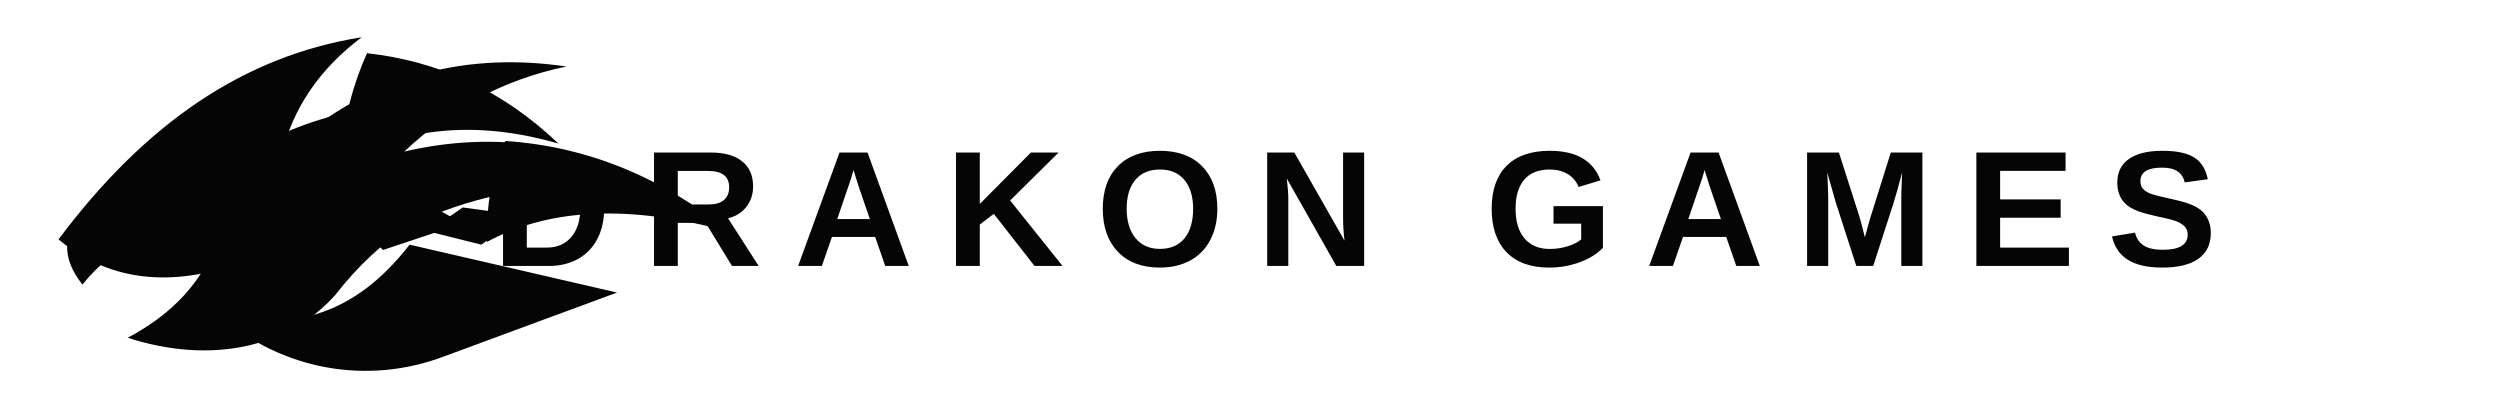
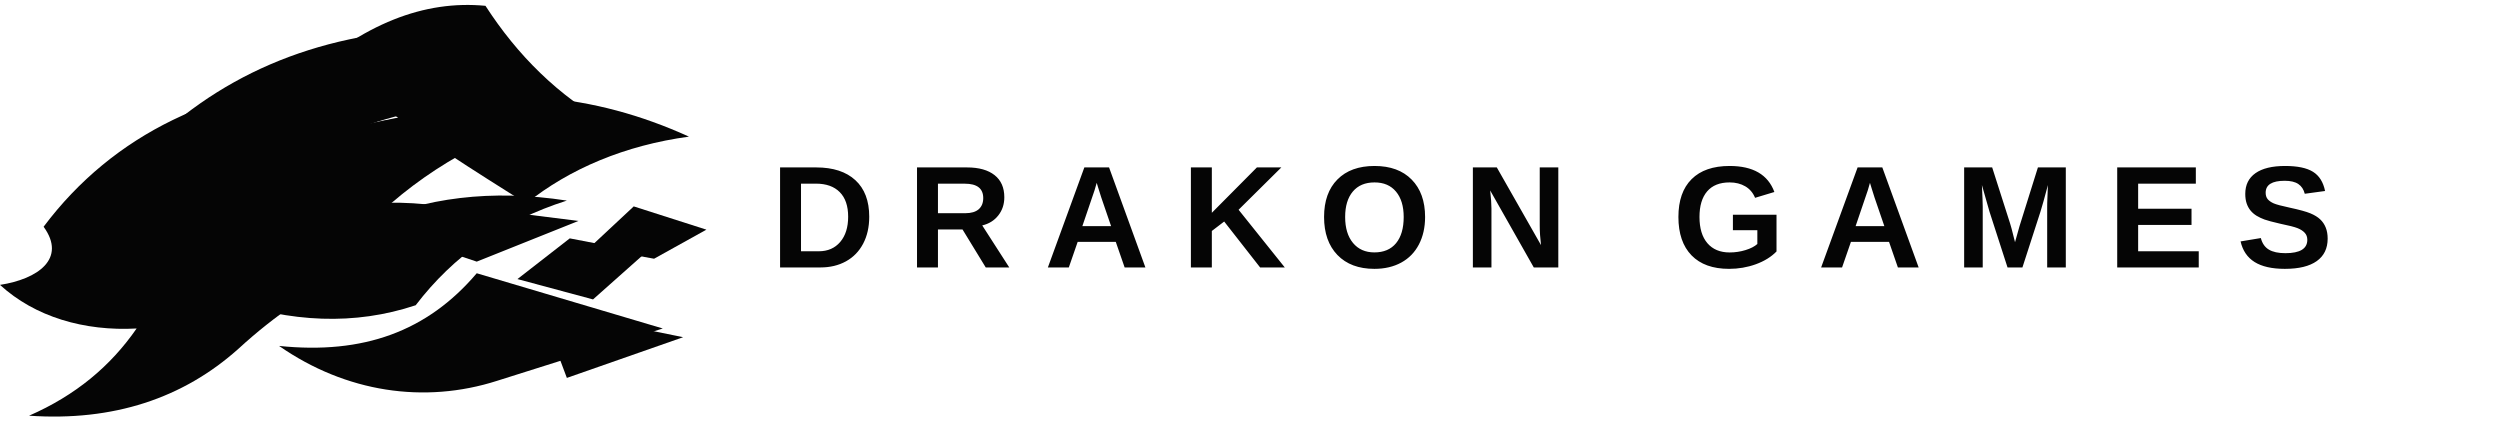
- <svg xmlns="http://www.w3.org/2000/svg" viewBox="0 0 940 150" role="img" aria-label="Drakon Games logo">
+ <svg xmlns="http://www.w3.org/2000/svg" viewBox="0 0 860 150" role="img" aria-label="Drakon Games logo">
  <defs>
    <style>
      .wordmark {
-         font-family: Bahnschrift, Eurostile, "Arial Black", Arial, sans-serif;
-         font-size: 62px;
-         font-weight: 900;
-         letter-spacing: 12px;
+         font-family: "Orbitron", "Bank Gothic", "Eurostile", Bahnschrift, Arial, sans-serif;
+         font-size: 50px;
+         font-weight: 800;
+         letter-spacing: 11px;
      }
    </style>
  </defs>
  <g fill="#050505">
-     <path d="M22 90c33-44 70-69 114-76-16 12-26 27-30 44 30-28 66-39 107-33-24 5-44 16-61 32 34-8 68-3 100 15-47-7-88 2-123 28-24 18-47 31-75 28 13-7 24-16 33-28-25 8-47 5-65-10Z" />
-     <path d="M73 72c22-20 49-31 81-33-18 10-31 24-39 43 25-13 50-18 76-14-26 7-48 21-65 43-18 20-47 26-78 16 17-9 28-21 34-37-13 1-24-5-9-18Z" />
-     <path d="M138 20c27 3 51 14 72 34-31-9-58-6-82 7 1-16 5-30 10-41Z" />
-     <path d="M190 53c30 2 58 13 84 34-37-10-67-9-91 4 0-15 2-27 7-38Z" />
-     <path d="M33 77c17-4 33-3 48 4-21 3-38 11-50 26-8-10-8-20 2-30Z" />
-     <path d="M154 92l78 18-65 24c-29 11-61 5-84-15 27 5 50 0 71-27Z" />
-     <path d="M132 82l24-8 18 10-30 10Z" />
-     <path d="M148 104l55 6-50 17Z" />
-     <path d="M174 78l22 3-15 11-20-5Z" />
+     <path d="M15 78C39 46 75 29 119 27c-17 9-29 20-37 34 23-15 52-23 86-22-26 8-47 19-64 35 22-6 45-6 69 2-35 6-66 21-91 44-19 17-43 25-72 23 16-7 28-17 37-30-18 1-35-4-47-15 13-2 23-9 15-20Z" />
+     <path d="M58 44c28-24 64-36 109-34-21 8-37 20-48 35 22-7 45-9 70-5-25 8-47 21-65 40-23 24-51 34-86 29 19-10 33-24 42-42-11 0-19-8-22-23Z" />
+     <path d="M103 28c22-20 43-28 64-26 11 17 25 31 43 41-34-11-67-9-98 6-2-8-5-15-9-21Z" />
+     <path d="M135 39c35-10 69-7 102 8-22 3-41 11-56 23-19-12-35-22-46-31Z" />
+     <path d="M126 77c20-9 43-12 69-8-22 7-39 19-52 36-21 7-43 6-66-2 18-6 34-15 49-26Z" />
+     <path d="M151 70l48 6-35 14-24-8Z" />
+     <path d="M164 94l64 19-57 18c-25 8-52 4-75-12 29 3 51-5 68-25Z" />
+     <path d="M196 82l26 5-18 16-26-7Z" />
+     <path d="M218 71l25 8-18 10-22-4Z" />
+     <path d="M186 106l49 10-40 14Z" />
  </g>
-   <text x="185" y="100" class="wordmark" fill="#050505">DRAKON GAMES</text>
+   <text x="265" y="92" class="wordmark" fill="#050505">DRAKON GAMES</text>
</svg>
